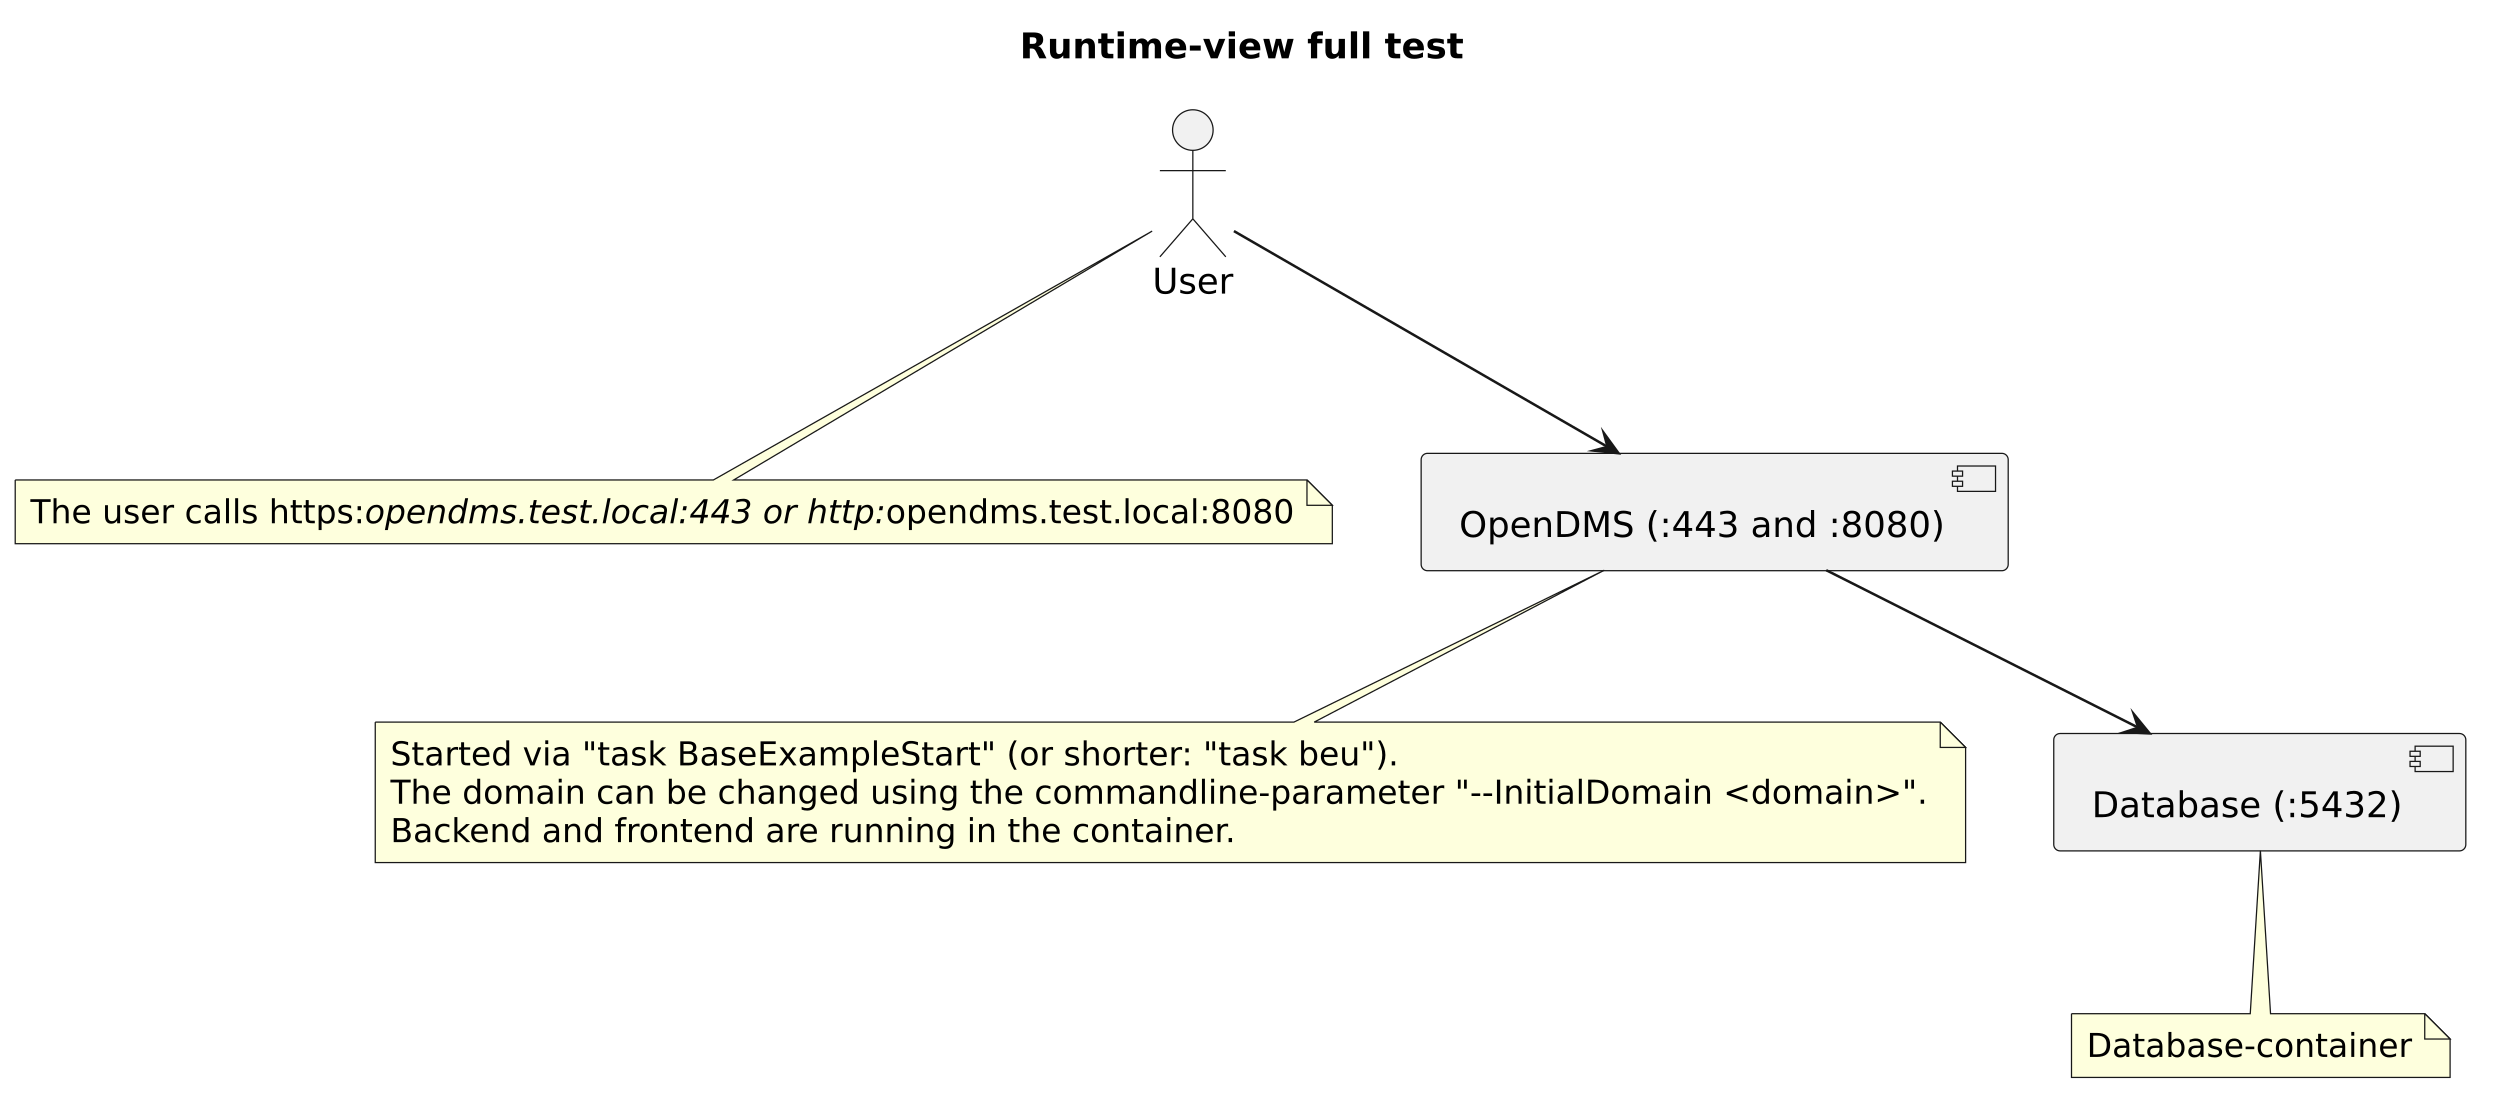
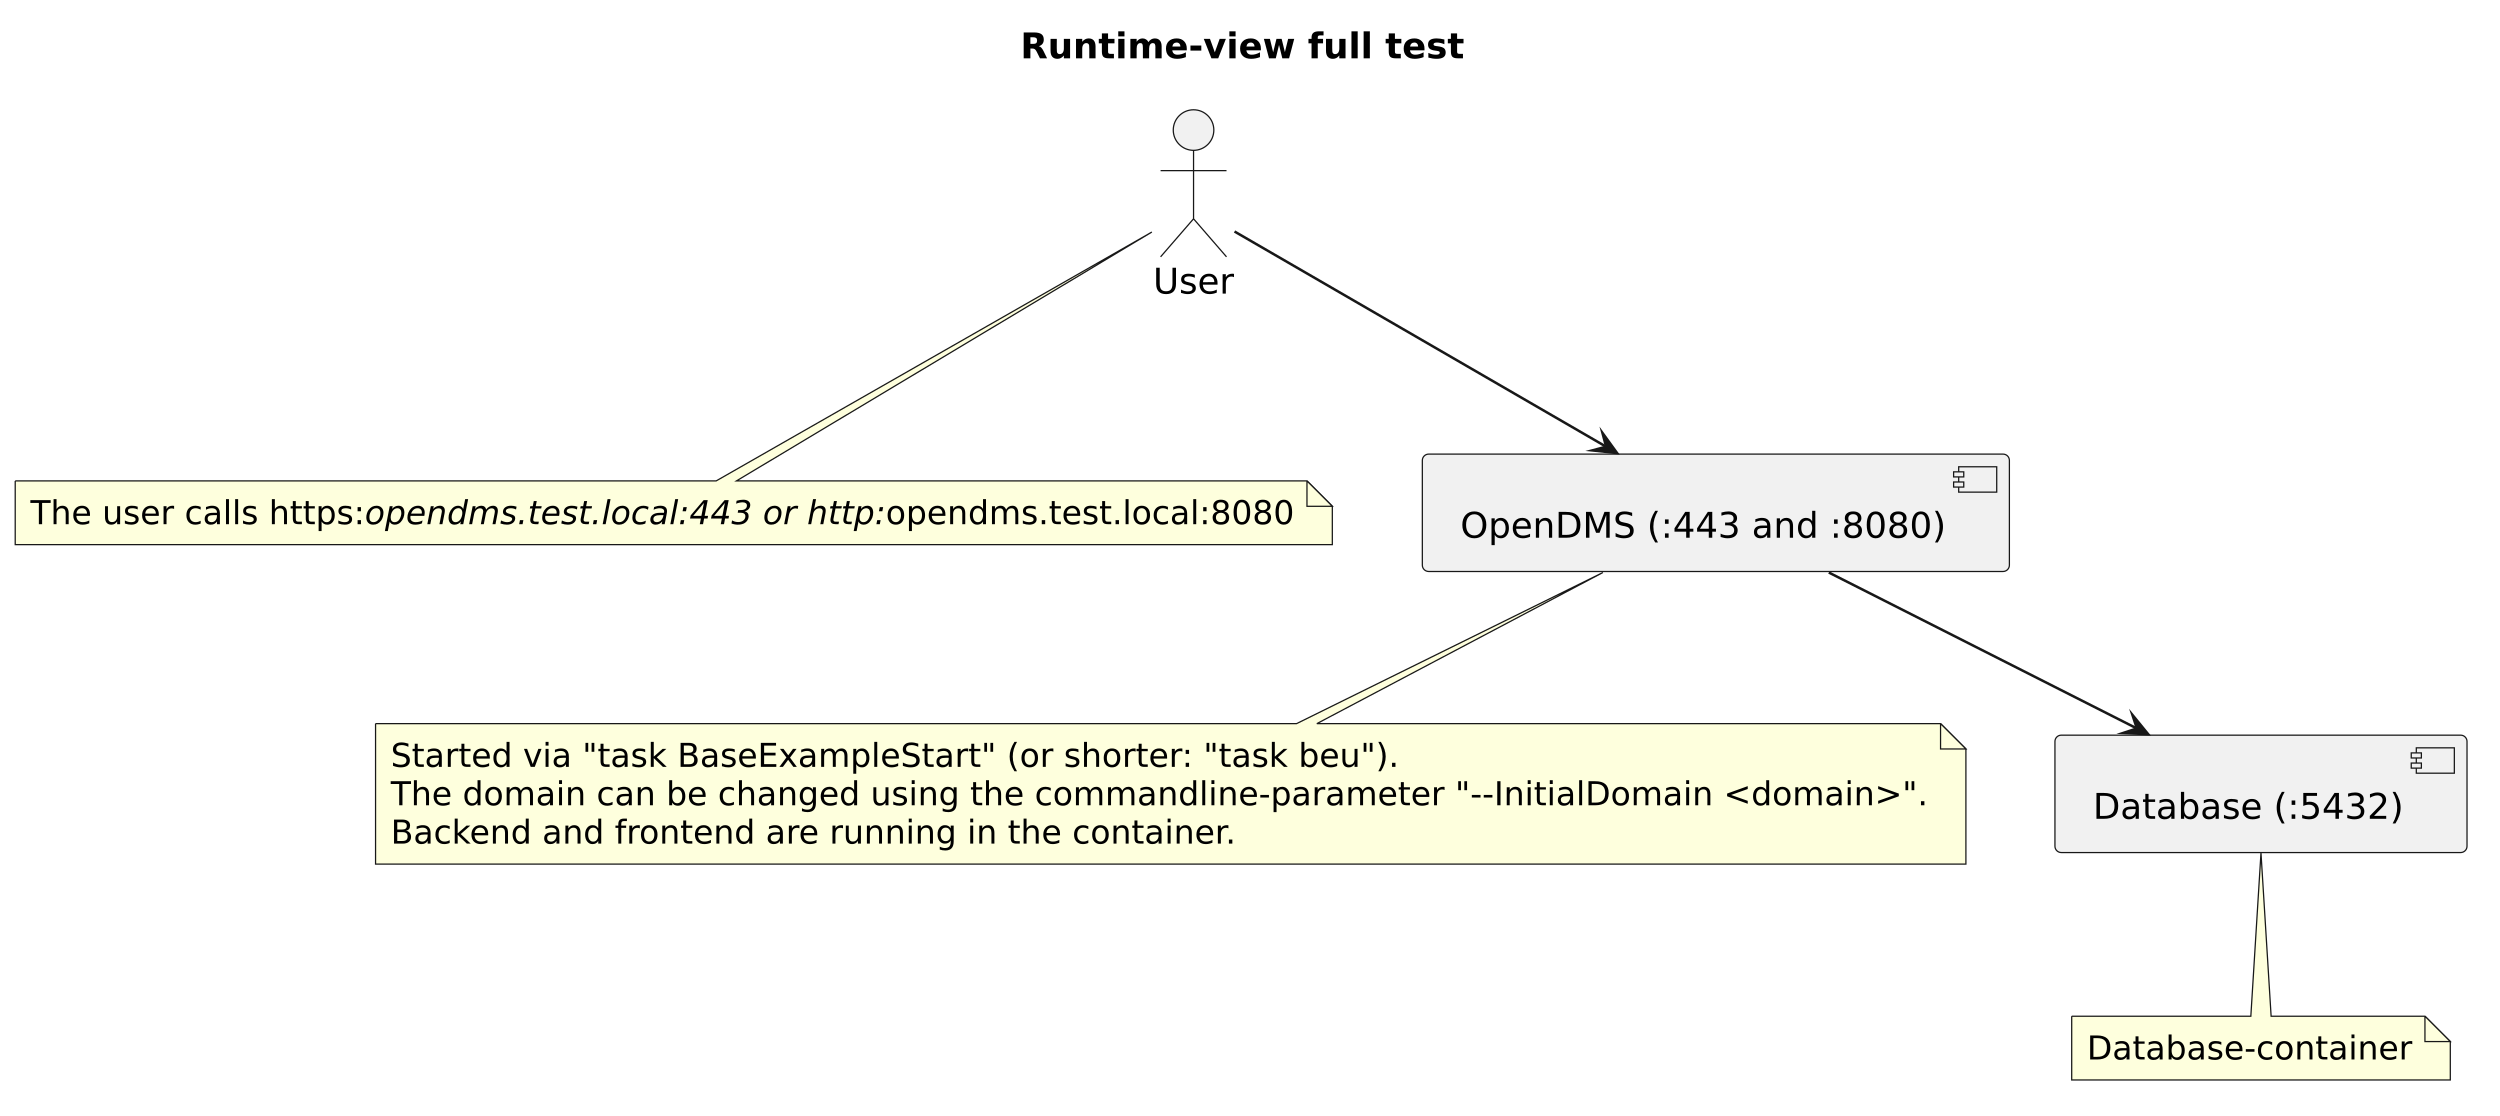
- <svg xmlns="http://www.w3.org/2000/svg" contentStyleType="text/css" data-diagram-type="DESCRIPTION" height="439px" preserveAspectRatio="none" style="width:986px;height:439px;background:#FFFFFF;" version="1.1" viewBox="0 0 986 439" width="986px" zoomAndPan="magnify">
+ <svg xmlns="http://www.w3.org/2000/svg" version="1.1" data-diagram-type="DESCRIPTION" style="width:986px;height:440px;background:#FFFFFF;" width="986px" height="440px" viewBox="0 0 986 440" zoomAndPan="magnify" preserveAspectRatio="none" contentStyleType="text/css">
  <defs />
-   <g>
+   <g font-family="sans-serif" lengthAdjust="spacing">
    <g class="title" data-source-line="1">
-       <text fill="#000000" font-family="'DejaVu Sans'" font-size="14" font-weight="700" lengthAdjust="spacing" textLength="175.068" x="402.226" y="22.995">Runtime-view full test</text>
+       <text x="402.461" y="22.995" fill="#000" font-size="14" textLength="175.068" font-weight="700" font-family="DejaVu Sans">Runtime-view full test</text>
    </g>
-     <g class="entity" data-qualified-name="user" data-source-line="3" id="ent0001">
-       <ellipse cx="470.455" cy="51.297" fill="#F1F1F1" rx="8" ry="8" style="stroke:#181818;stroke-width:0.5;" />
-       <path d="M470.455,59.297 L470.455,86.297 M457.455,67.297 L483.455,67.297 M470.455,86.297 L457.455,101.297 M470.455,86.297 L483.455,101.297" fill="none" style="stroke:#181818;stroke-width:0.5;" />
-       <text fill="#000000" font-family="'DejaVu Sans'" font-size="14" lengthAdjust="spacing" textLength="31.91" x="454.5" y="115.792">User</text>
+     <g class="entity" data-qualified-name="user" id="ent0001" data-source-line="3">
+       <ellipse cx="470.735" cy="51.297" rx="8" ry="8" fill="#F1F1F1" style="stroke:#181818;stroke-width:0.5;" />
+       <path d="M470.735,59.297 L470.735,86.297 M457.735,67.297 L483.735,67.297 M470.735,86.297 L457.735,101.297 M470.735,86.297 L483.735,101.297" style="stroke:#181818;stroke-width:0.5;" fill="none" />
+       <text x="454.78" y="115.792" fill="#000" font-size="14" textLength="31.91" font-family="DejaVu Sans">User</text>
    </g>
-     <g class="entity" data-qualified-name="UserNote" data-source-line="5" id="ent0002">
-       <path d="M6,189.297 L6,214.43 A0,0 0 0 0 6,214.43 L525.469,214.43 A0,0 0 0 0 525.469,214.43 L525.469,199.297 L515.469,189.297 L289.36,189.297 L454.41,91.137 L281.36,189.297 L6,189.297 A0,0 0 0 0 6,189.297" fill="#FEFFDD" style="stroke:#181818;stroke-width:0.5;" />
-       <path d="M515.469,189.297 L515.469,199.297 L525.469,199.297 L515.469,189.297" fill="#FEFFDD" style="stroke:#181818;stroke-width:0.5;" />
-       <text fill="#000000" font-family="'DejaVu Sans'" font-size="13" lengthAdjust="spacing" textLength="131.879" x="12" y="206.364">The user calls https:</text>
-       <text fill="#000000" font-family="'DejaVu Sans'" font-size="13" font-style="italic" lengthAdjust="spacing" textLength="205.474" x="143.879" y="206.364">opendms.test.local:443 or http:</text>
-       <text fill="#000000" font-family="'DejaVu Sans'" font-size="13" lengthAdjust="spacing" textLength="161.116" x="349.353" y="206.364">opendms.test.local:8080</text>
+     <g class="entity" data-qualified-name="UserNote" id="ent0002" data-source-line="5">
+       <path d="M6,189.677 L6,214.81 A0,0 0 0 0 6,214.81 L525.469,214.81 A0,0 0 0 0 525.469,214.81 L525.469,199.677 L515.469,189.677 L290.44,189.677 L454.3,91.507 L282.44,189.677 L6,189.677 A0,0 0 0 0 6,189.677" style="stroke:#181818;stroke-width:0.5;" fill="#FEFFDD" />
+       <path d="M515.469,189.677 L515.469,199.677 L525.469,199.677 L515.469,189.677" style="stroke:#181818;stroke-width:0.5;" fill="#FEFFDD" />
+       <text x="12" y="206.744" fill="#000" font-size="13" textLength="131.879" font-family="DejaVu Sans">The user calls https:</text>
+       <text x="143.879" y="206.744" fill="#000" font-size="13" textLength="205.474" font-style="italic" font-family="DejaVu Sans">opendms.test.local:443 or http:</text>
+       <text x="349.353" y="206.744" fill="#000" font-size="13" textLength="161.116" font-family="DejaVu Sans">opendms.test.local:8080</text>
    </g>
-     <g class="entity" data-qualified-name="OpenDMS" data-source-line="9" id="ent0004">
-       <rect fill="#F1F1F1" height="46.297" rx="2.5" ry="2.5" style="stroke:#181818;stroke-width:0.5;" width="231.536" x="560.5" y="178.797" />
-       <rect fill="#F1F1F1" height="10" style="stroke:#181818;stroke-width:0.5;" width="15" x="772.036" y="183.797" />
-       <rect fill="#F1F1F1" height="2" style="stroke:#181818;stroke-width:0.5;" width="4" x="770.036" y="185.797" />
-       <rect fill="#F1F1F1" height="2" style="stroke:#181818;stroke-width:0.5;" width="4" x="770.036" y="189.797" />
-       <text fill="#000000" font-family="'DejaVu Sans'" font-size="14" lengthAdjust="spacing" textLength="191.536" x="575.5" y="211.792">OpenDMS (:443 and :8080)</text>
+     <g class="entity" data-qualified-name="OpenDMS" id="ent0004" data-source-line="9">
+       <rect x="560.97" y="179.097" width="231.536" height="46.297" fill="#F1F1F1" style="stroke:#181818;stroke-width:0.5;" rx="2.5" ry="2.5" />
+       <rect x="772.506" y="184.097" width="15" height="10" fill="#F1F1F1" style="stroke:#181818;stroke-width:0.5;" />
+       <rect x="770.506" y="186.097" width="4" height="2" fill="#F1F1F1" style="stroke:#181818;stroke-width:0.5;" />
+       <rect x="770.506" y="190.097" width="4" height="2" fill="#F1F1F1" style="stroke:#181818;stroke-width:0.5;" />
+       <text x="575.97" y="212.092" fill="#000" font-size="14" textLength="191.536" font-family="DejaVu Sans">OpenDMS (:443 and :8080)</text>
    </g>
-     <g class="entity" data-qualified-name="OpenDMSNote" data-source-line="11" id="ent0005">
-       <path d="M148,284.797 L148,340.195 A0,0 0 0 0 148,340.195 L775.233,340.195 A0,0 0 0 0 775.233,340.195 L775.233,294.797 L765.233,284.797 L518.33,284.797 L632.73,224.887 L510.33,284.797 L148,284.797 A0,0 0 0 0 148,284.797" fill="#FEFFDD" style="stroke:#181818;stroke-width:0.5;" />
-       <path d="M765.233,284.797 L765.233,294.797 L775.233,294.797 L765.233,284.797" fill="#FEFFDD" style="stroke:#181818;stroke-width:0.5;" />
-       <text fill="#000000" font-family="'DejaVu Sans'" font-size="13" lengthAdjust="spacing" textLength="397.858" x="154" y="301.864">Started via "task BaseExampleStart" (or shorter: "task beu").</text>
-       <text fill="#000000" font-family="'DejaVu Sans'" font-size="13" lengthAdjust="spacing" textLength="606.233" x="154" y="316.997">The domain can be changed using the commandline-parameter "--InitialDomain &lt;domain&gt;".</text>
-       <text fill="#000000" font-family="'DejaVu Sans'" font-size="13" lengthAdjust="spacing" textLength="335.524" x="154" y="332.129">Backend and frontend are running in the container.</text>
+     <g class="entity" data-qualified-name="OpenDMSNote" id="ent0005" data-source-line="11">
+       <path d="M148.12,285.397 L148.12,340.795 A0,0 0 0 0 148.12,340.795 L775.353,340.795 A0,0 0 0 0 775.353,340.795 L775.353,295.397 L765.353,285.397 L519.36,285.397 L632.19,225.797 L511.36,285.397 L148.12,285.397 A0,0 0 0 0 148.12,285.397" style="stroke:#181818;stroke-width:0.5;" fill="#FEFFDD" />
+       <path d="M765.353,285.397 L765.353,295.397 L775.353,295.397 L765.353,285.397" style="stroke:#181818;stroke-width:0.5;" fill="#FEFFDD" />
+       <text x="154.12" y="302.464" fill="#000" font-size="13" textLength="397.858" font-family="DejaVu Sans">Started via "task BaseExampleStart" (or shorter: "task beu").</text>
+       <text x="154.12" y="317.597" fill="#000" font-size="13" textLength="606.233" font-family="DejaVu Sans">The domain can be changed using the commandline-parameter "--InitialDomain &lt;domain&gt;".</text>
+       <text x="154.12" y="332.729" fill="#000" font-size="13" textLength="335.524" font-family="DejaVu Sans">Backend and frontend are running in the container.</text>
    </g>
-     <g class="entity" data-qualified-name="OpenDMSDatabase" data-source-line="17" id="ent0007">
-       <rect fill="#F1F1F1" height="46.297" rx="2.5" ry="2.5" style="stroke:#181818;stroke-width:0.5;" width="162.52" x="810" y="289.297" />
-       <rect fill="#F1F1F1" height="10" style="stroke:#181818;stroke-width:0.5;" width="15" x="952.52" y="294.297" />
-       <rect fill="#F1F1F1" height="2" style="stroke:#181818;stroke-width:0.5;" width="4" x="950.52" y="296.297" />
-       <rect fill="#F1F1F1" height="2" style="stroke:#181818;stroke-width:0.5;" width="4" x="950.52" y="300.297" />
-       <text fill="#000000" font-family="'DejaVu Sans'" font-size="14" lengthAdjust="spacing" textLength="122.52" x="825" y="322.292">Database (:5432)</text>
+     <g class="entity" data-qualified-name="OpenDMSDatabase" id="ent0007" data-source-line="17">
+       <rect x="810.47" y="289.947" width="162.521" height="46.297" fill="#F1F1F1" style="stroke:#181818;stroke-width:0.5;" rx="2.5" ry="2.5" />
+       <rect x="952.991" y="294.947" width="15" height="10" fill="#F1F1F1" style="stroke:#181818;stroke-width:0.5;" />
+       <rect x="950.991" y="296.947" width="4" height="2" fill="#F1F1F1" style="stroke:#181818;stroke-width:0.5;" />
+       <rect x="950.991" y="300.947" width="4" height="2" fill="#F1F1F1" style="stroke:#181818;stroke-width:0.5;" />
+       <text x="825.47" y="322.942" fill="#000" font-size="14" textLength="122.521" font-family="DejaVu Sans">Database (:5432)</text>
    </g>
-     <g class="entity" data-qualified-name="OpenDMSDatabaseNote" data-source-line="19" id="ent0008">
-       <path d="M817,399.797 L817,424.93 A0,0 0 0 0 817,424.93 L966.318,424.93 A0,0 0 0 0 966.318,424.93 L966.318,409.797 L956.318,399.797 L895.5,399.797 L891.5,335.537 L887.5,399.797 L817,399.797 A0,0 0 0 0 817,399.797" fill="#FEFFDD" style="stroke:#181818;stroke-width:0.5;" />
-       <path d="M956.318,399.797 L956.318,409.797 L966.318,409.797 L956.318,399.797" fill="#FEFFDD" style="stroke:#181818;stroke-width:0.5;" />
-       <text fill="#000000" font-family="'DejaVu Sans'" font-size="13" lengthAdjust="spacing" textLength="128.318" x="823" y="416.864">Database-container</text>
+     <g class="entity" data-qualified-name="OpenDMSDatabaseNote" id="ent0008" data-source-line="19">
+       <path d="M817.08,400.797 L817.08,425.93 A0,0 0 0 0 817.08,425.93 L966.398,425.93 A0,0 0 0 0 966.398,425.93 L966.398,410.797 L956.398,400.797 L895.73,400.797 L891.73,336.397 L887.73,400.797 L817.08,400.797 A0,0 0 0 0 817.08,400.797" style="stroke:#181818;stroke-width:0.5;" fill="#FEFFDD" />
+       <path d="M956.398,400.797 L956.398,410.797 L966.398,410.797 L956.398,400.797" style="stroke:#181818;stroke-width:0.5;" fill="#FEFFDD" />
+       <text x="823.08" y="417.864" fill="#000" font-size="13" textLength="128.318" font-family="DejaVu Sans">Database-container</text>
    </g>
-     <g class="link" data-entity-1="ent0001" data-entity-2="ent0004" data-link-type="dependency" data-source-line="23" id="lnk10">
-       <path d="M486.66,91.137 C519.1,109.877 588.581,150.005 634.011,176.255" fill="none" id="user-to-OpenDMS" style="stroke:#181818;stroke-width:1;" />
-       <polygon fill="#181818" points="638.34,178.757,632.548,170.791,634.011,176.255,628.546,177.718,638.34,178.757" style="stroke:#181818;stroke-width:1;stroke-linejoin:miter;stroke-miterlimit:10;" />
+     <g class="link" data-entity-1="ent0001" data-entity-2="ent0004" id="lnk10" data-source-line="23" data-link-type="dependency">
+       <path d="M486.9,91.307 C519.15,109.987 587.953,149.831 633.453,176.181" style="stroke:#181818;stroke-width:1;" fill="none" id="user-to-OpenDMS" />
+       <polygon points="637.78,178.687,631.996,170.715,633.453,176.181,627.987,177.638,637.78,178.687" fill="#181818" style="stroke:#181818;stroke-width:1;stroke-linejoin:miter;stroke-miterlimit:10;" />
    </g>
-     <g class="link" data-entity-1="ent0004" data-entity-2="ent0007" data-link-type="dependency" data-source-line="24" id="lnk11">
-       <path d="M720.27,224.887 C757.47,243.657 806.146,268.224 843.326,286.985" fill="none" id="OpenDMS-to-OpenDMSDatabase" style="stroke:#181818;stroke-width:1;" />
-       <polygon fill="#181818" points="847.79,289.237,841.557,281.611,843.326,286.985,837.953,288.754,847.79,289.237" style="stroke:#181818;stroke-width:1;stroke-linejoin:miter;stroke-miterlimit:10;" />
+     <g class="link" data-entity-1="ent0004" data-entity-2="ent0007" id="lnk11" data-source-line="24" data-link-type="dependency">
+       <path d="M721.28,225.797 C758.18,244.477 805.899,268.639 842.779,287.309" style="stroke:#181818;stroke-width:1;" fill="none" id="OpenDMS-to-OpenDMSDatabase" />
+       <polygon points="847.24,289.567,841.017,281.933,842.779,287.309,837.404,289.071,847.24,289.567" fill="#181818" style="stroke:#181818;stroke-width:1;stroke-linejoin:miter;stroke-miterlimit:10;" />
    </g>
  </g>
</svg>
